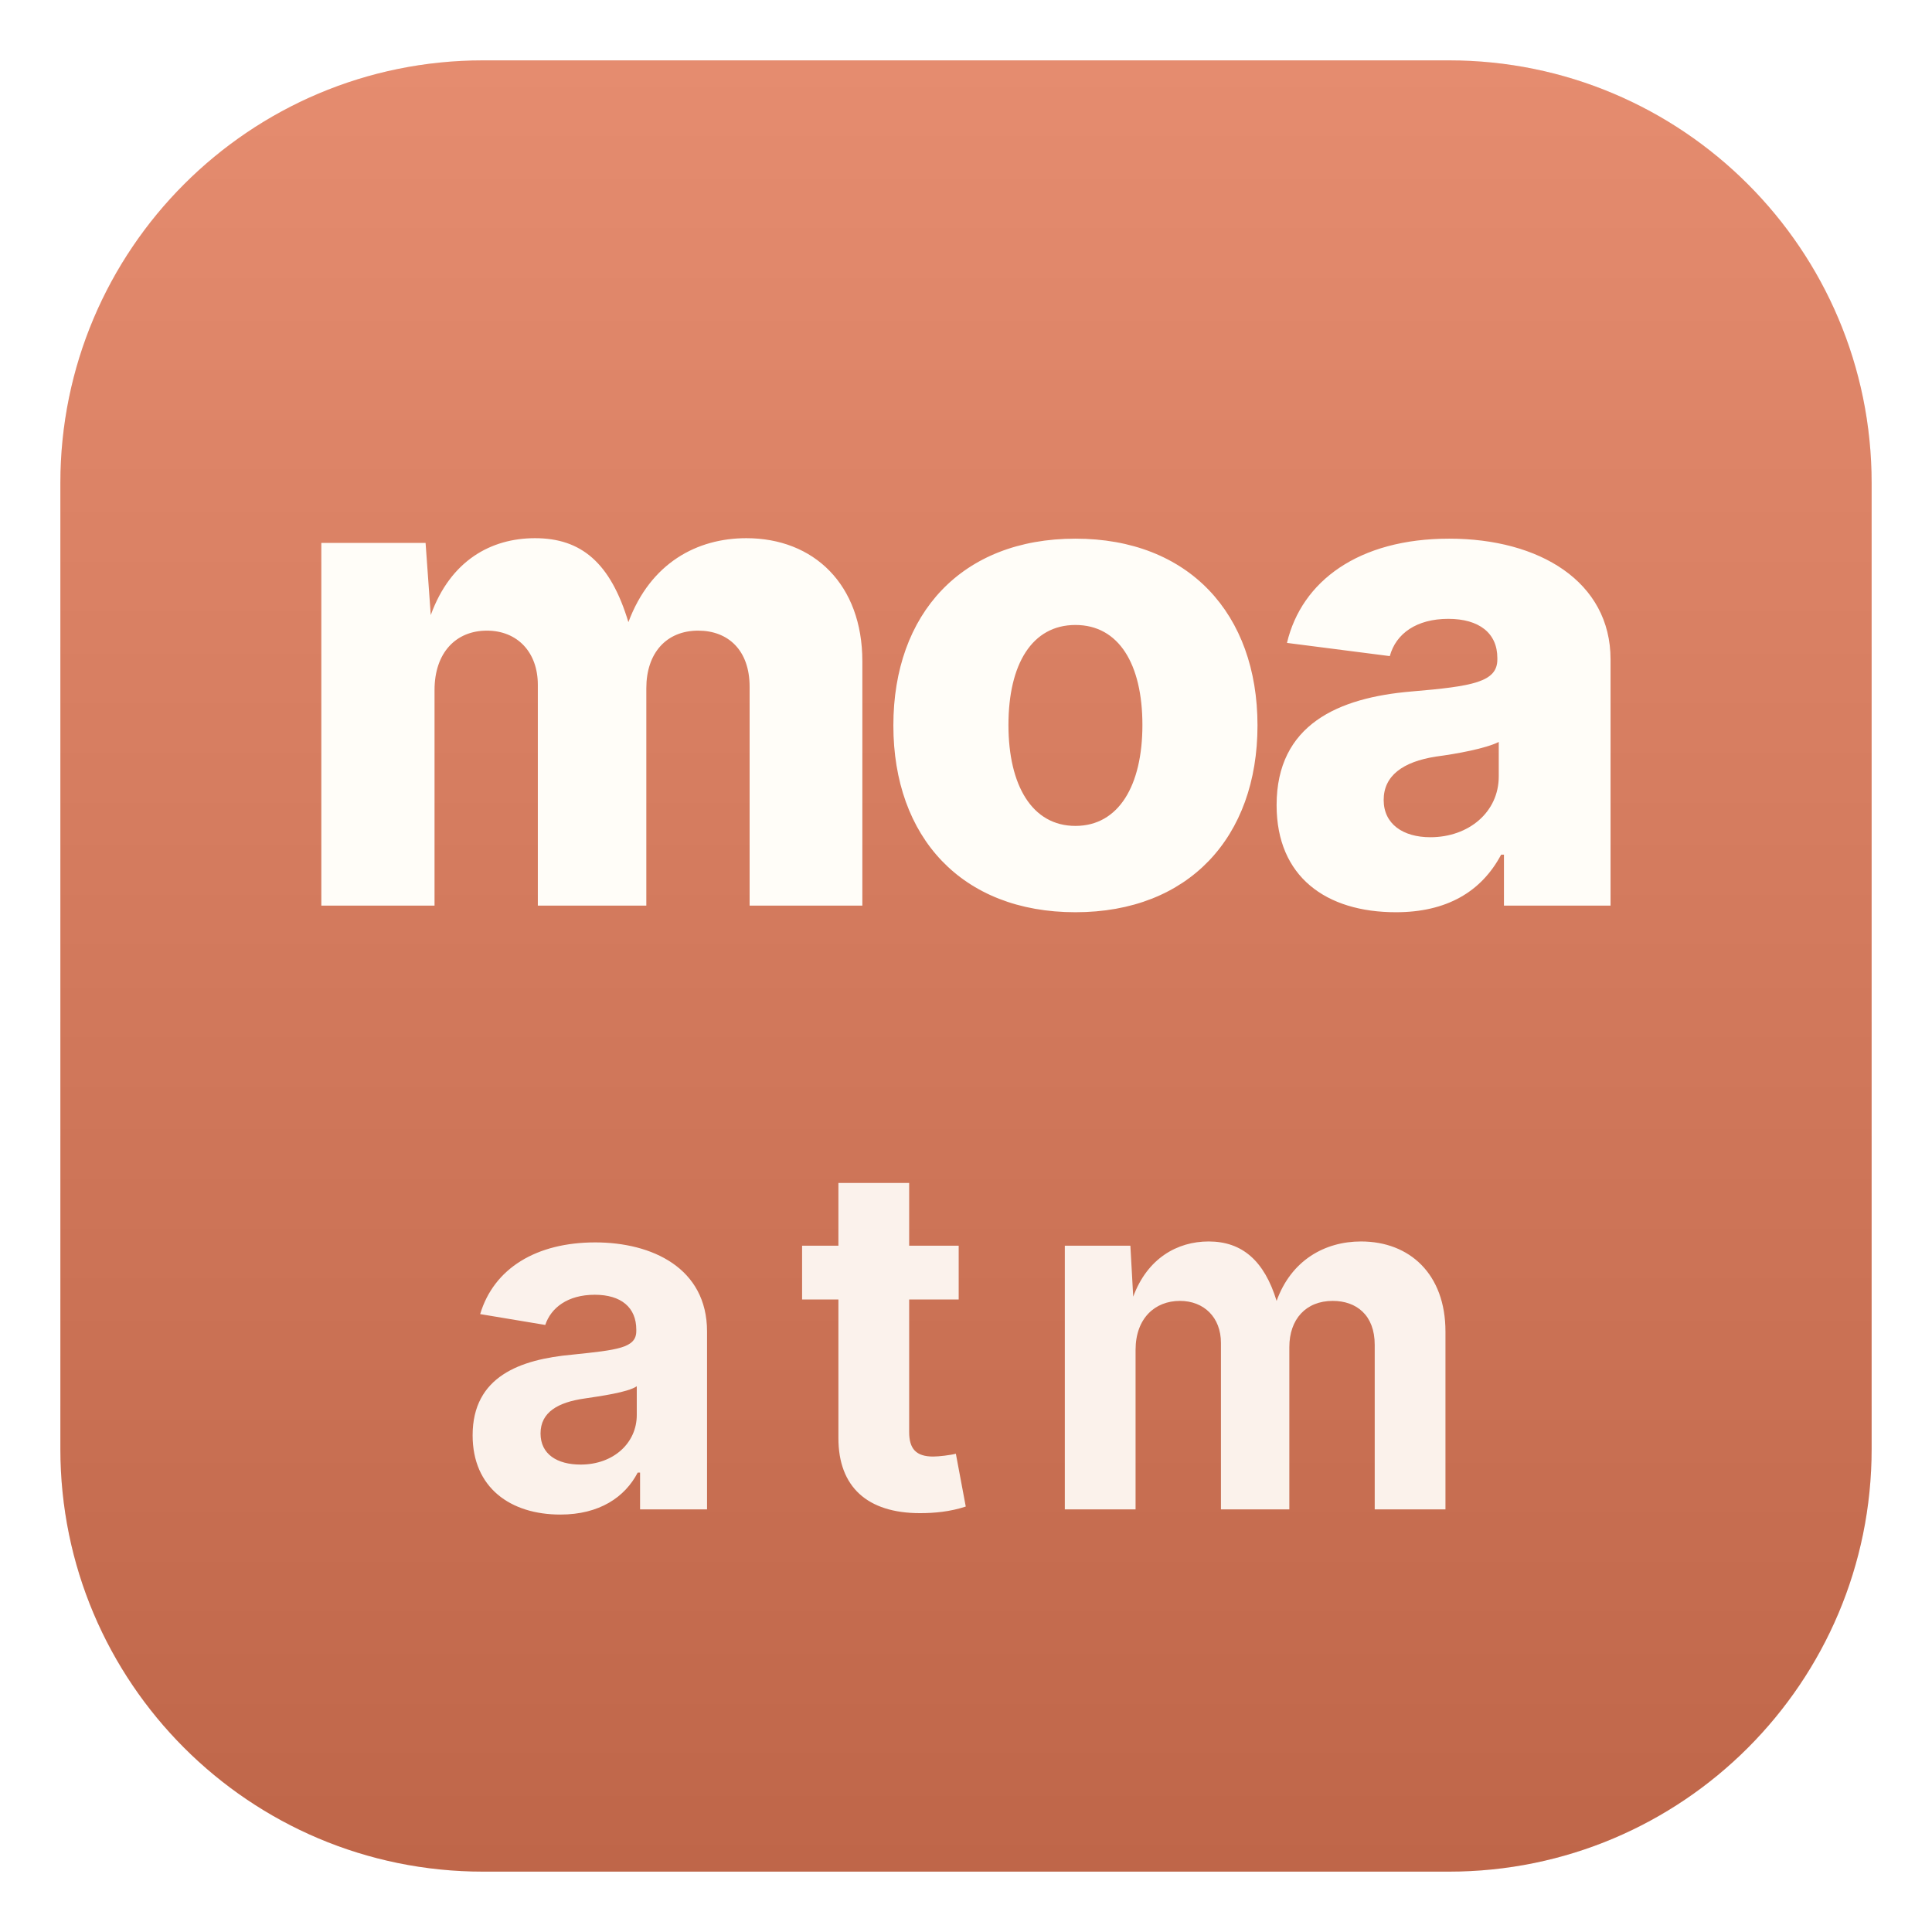
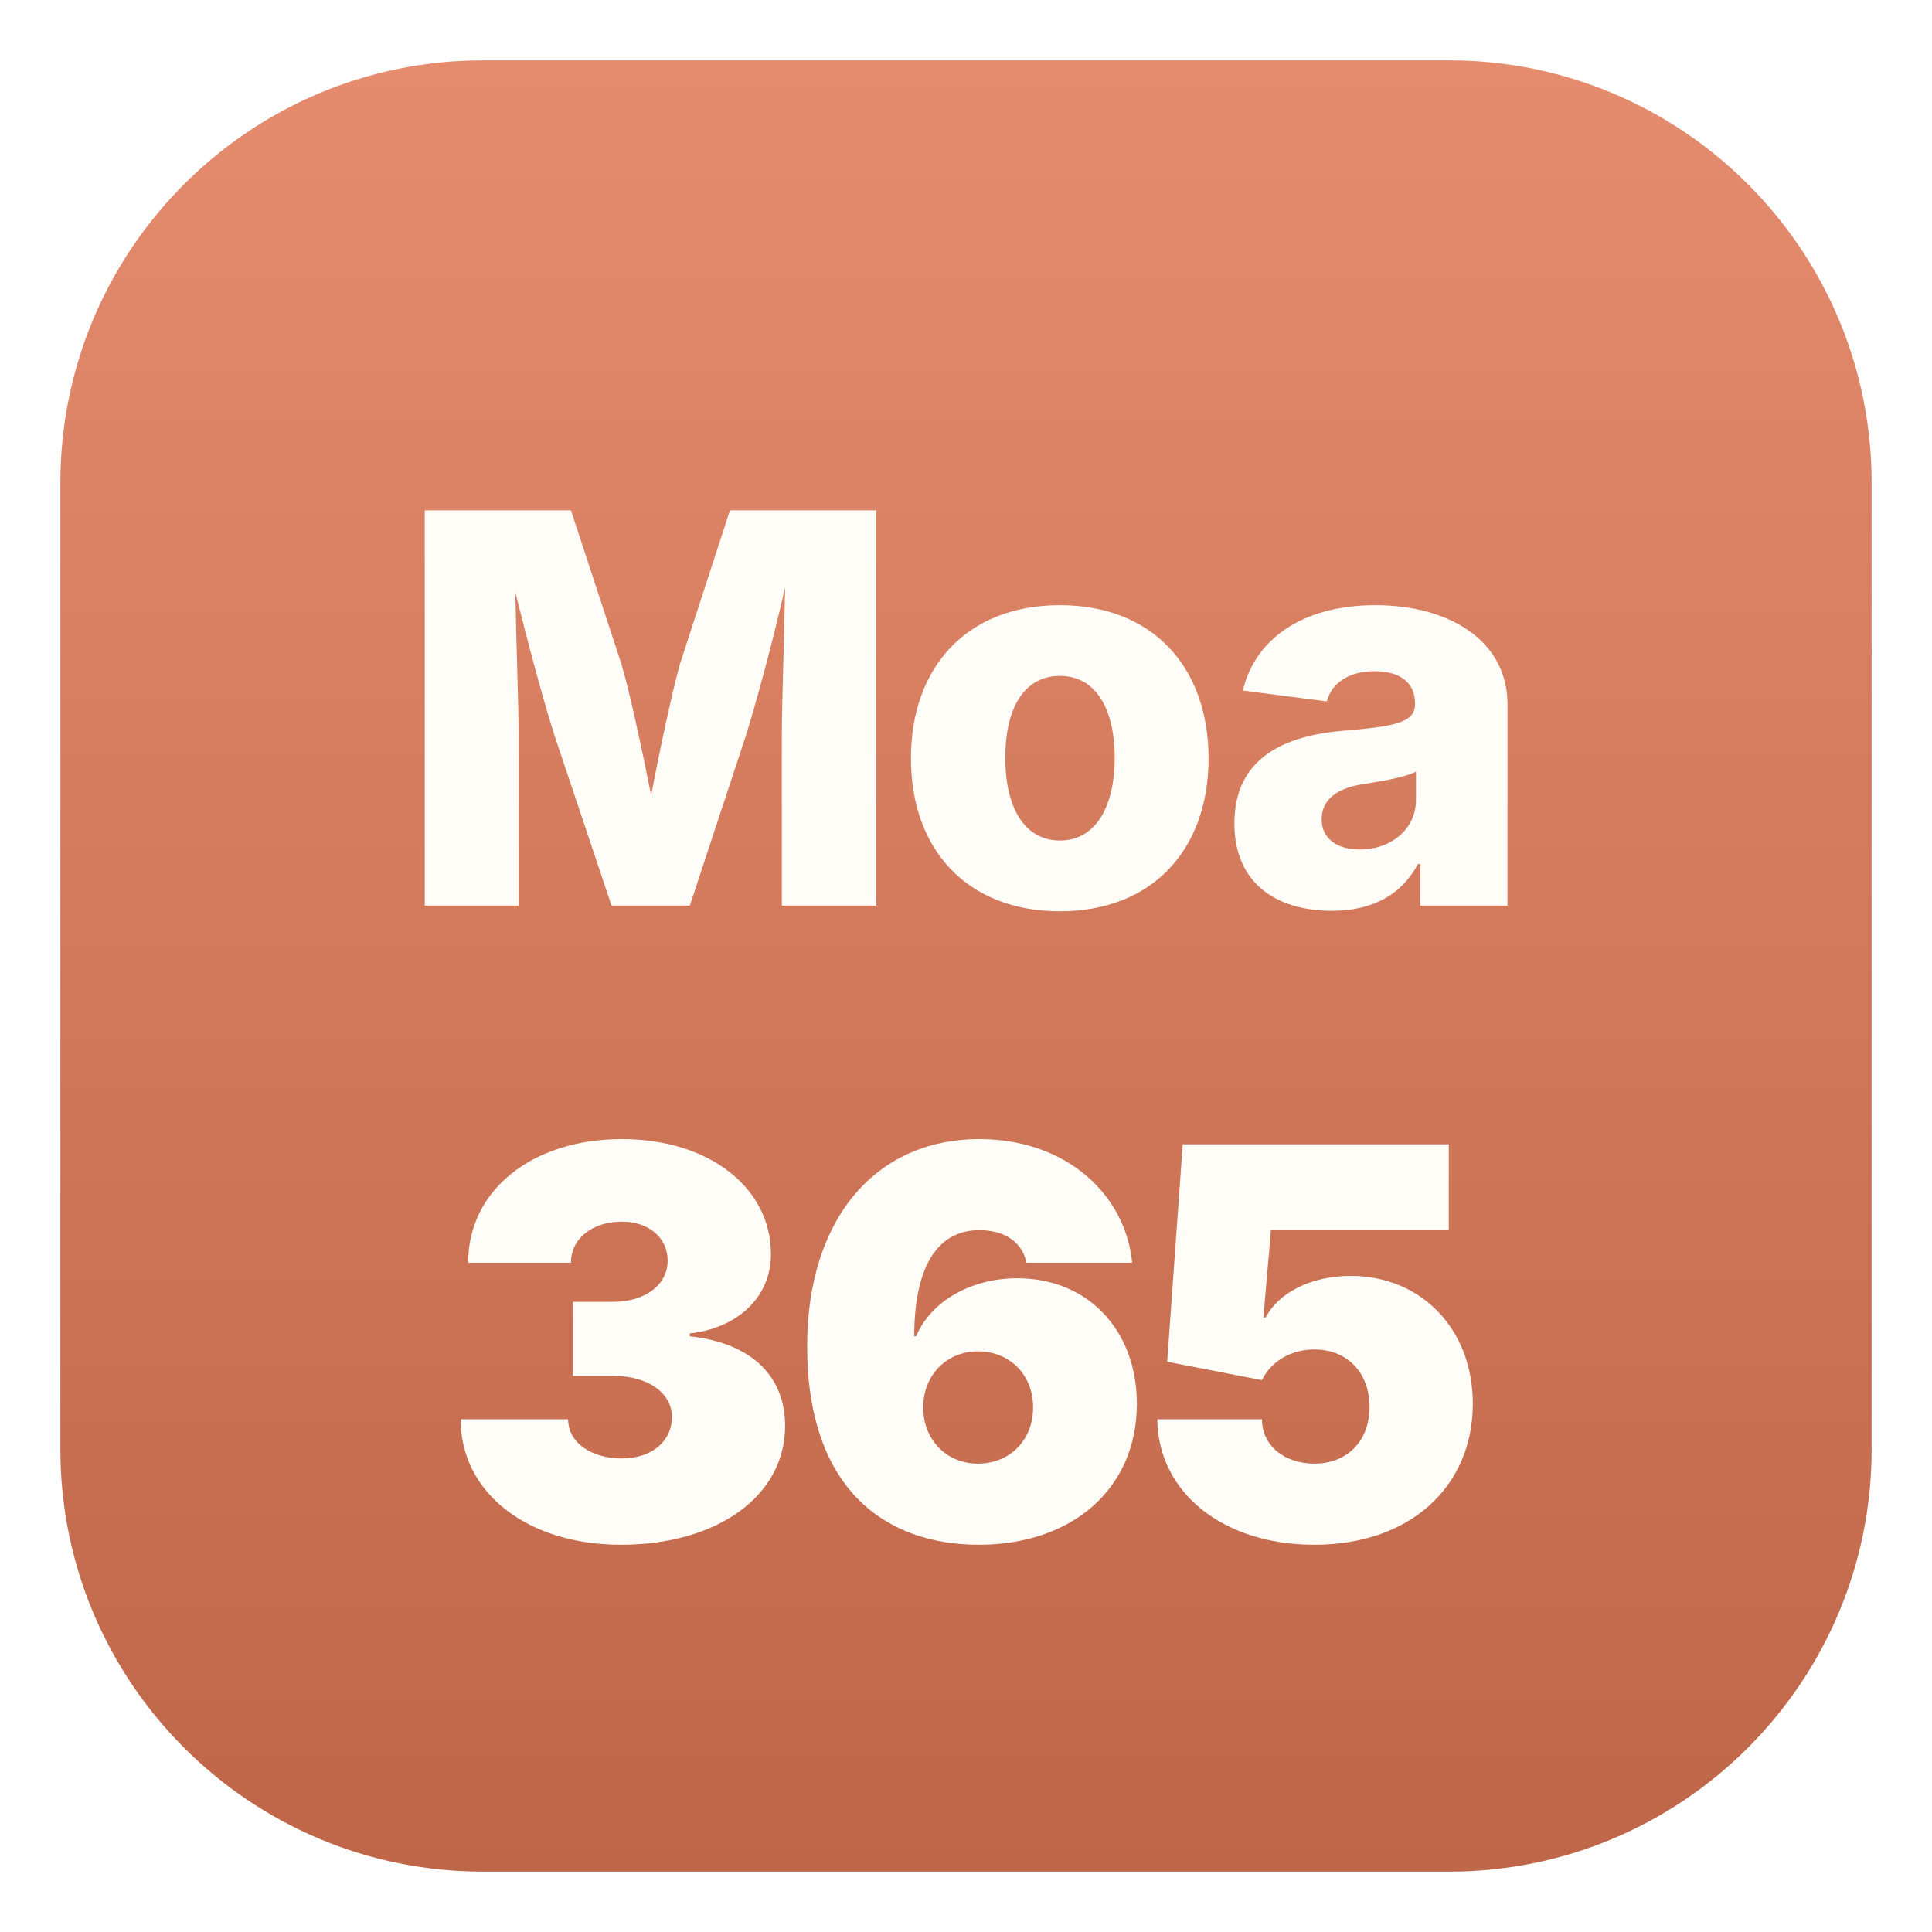
<svg xmlns="http://www.w3.org/2000/svg" viewBox="0 0 64 64" width="64" height="64">
  <rect x="2" y="2" width="60" height="60" rx="14" ry="14" fill="#E07856" />
  <rect x="2" y="2" width="60" height="60" rx="14" ry="14" fill="url(#g)" opacity="0.15" />
  <defs>
    <linearGradient id="g" x1="0" y1="0" x2="0" y2="1">
      <stop offset="0" stop-color="#fff" />
      <stop offset="1" stop-color="#000" />
    </linearGradient>
  </defs>
-   <text x="32" y="30" font-family="-apple-system, 'Segoe UI', system-ui, sans-serif" font-size="22" font-weight="800" fill="#FFFDF8" text-anchor="middle" letter-spacing="-1">moa</text>
-   <text x="32" y="50" font-family="-apple-system, 'Segoe UI', system-ui, sans-serif" font-size="16" font-weight="700" fill="#FFFDF8" opacity="0.92" text-anchor="middle" letter-spacing="2">atm</text>
+   <text x="32" y="30" font-family="-apple-system, 'Segoe UI', system-ui, sans-serif" font-size="18" font-weight="800" fill="#FFFDF8" text-anchor="middle" letter-spacing="-0.5">Moa</text>
+   <text x="32" y="51" font-family="-apple-system, 'Segoe UI', system-ui, sans-serif" font-size="18" font-weight="900" fill="#FFFDF8" text-anchor="middle" letter-spacing="-0.5">365</text>
</svg>
